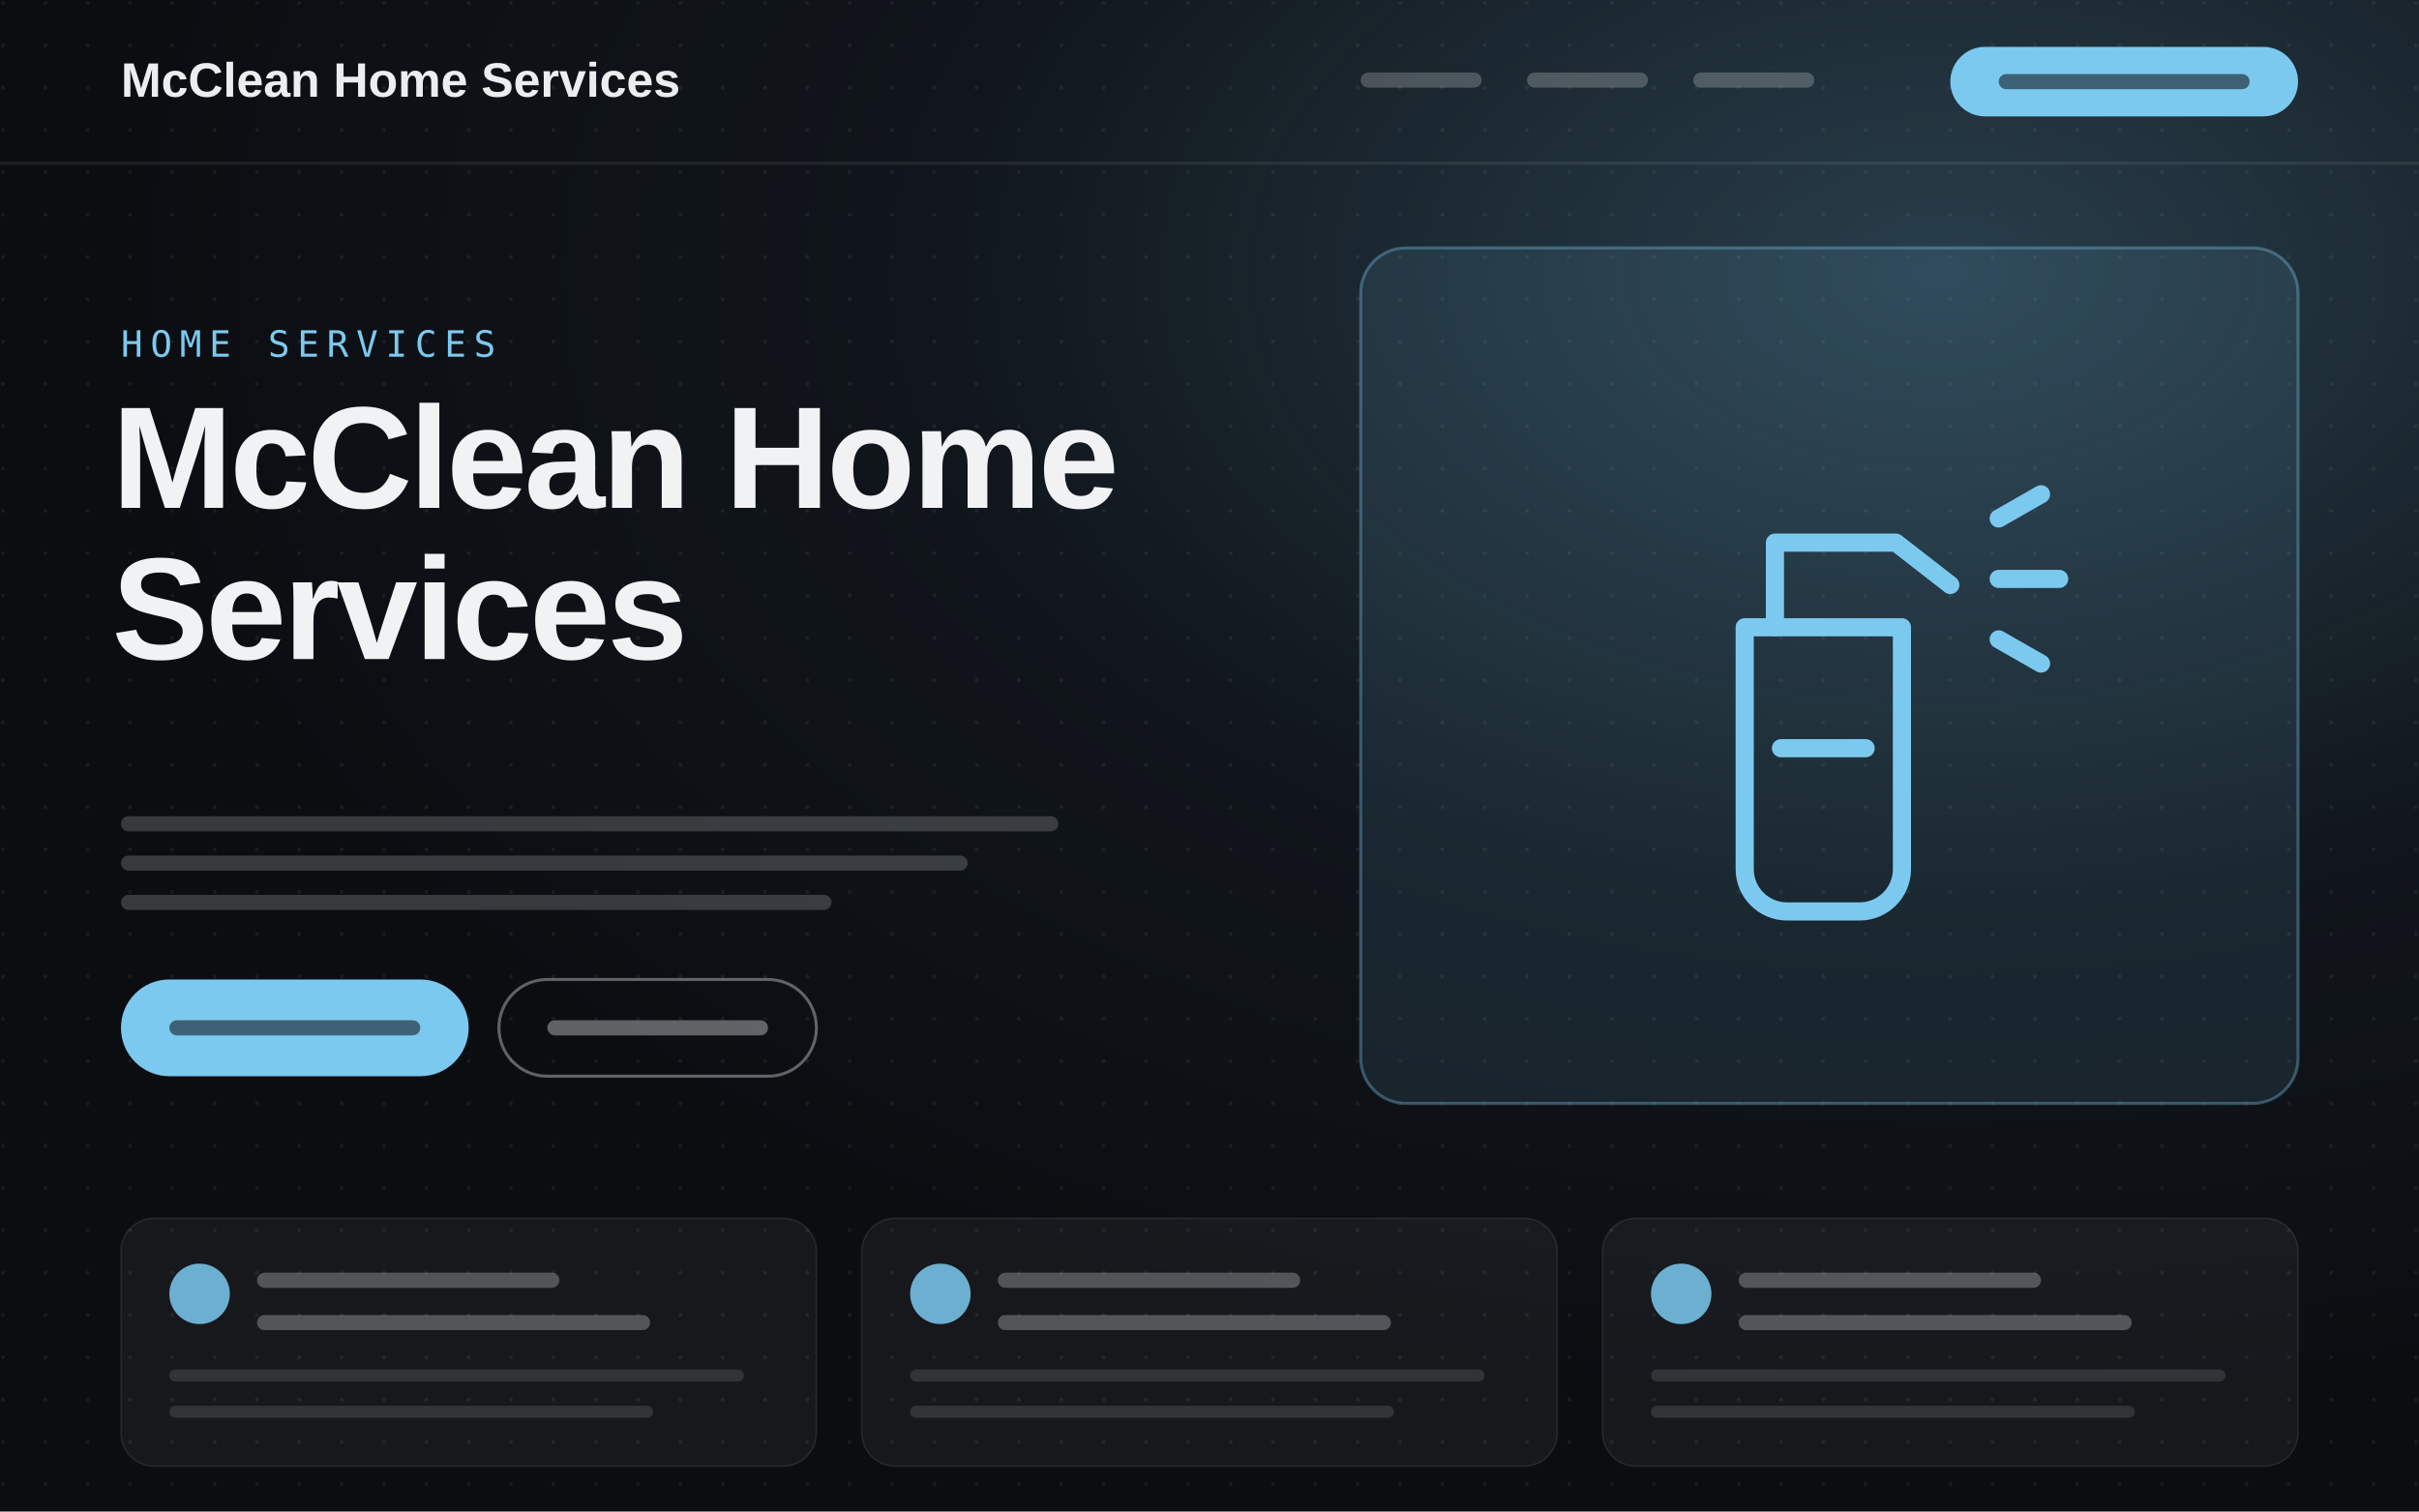
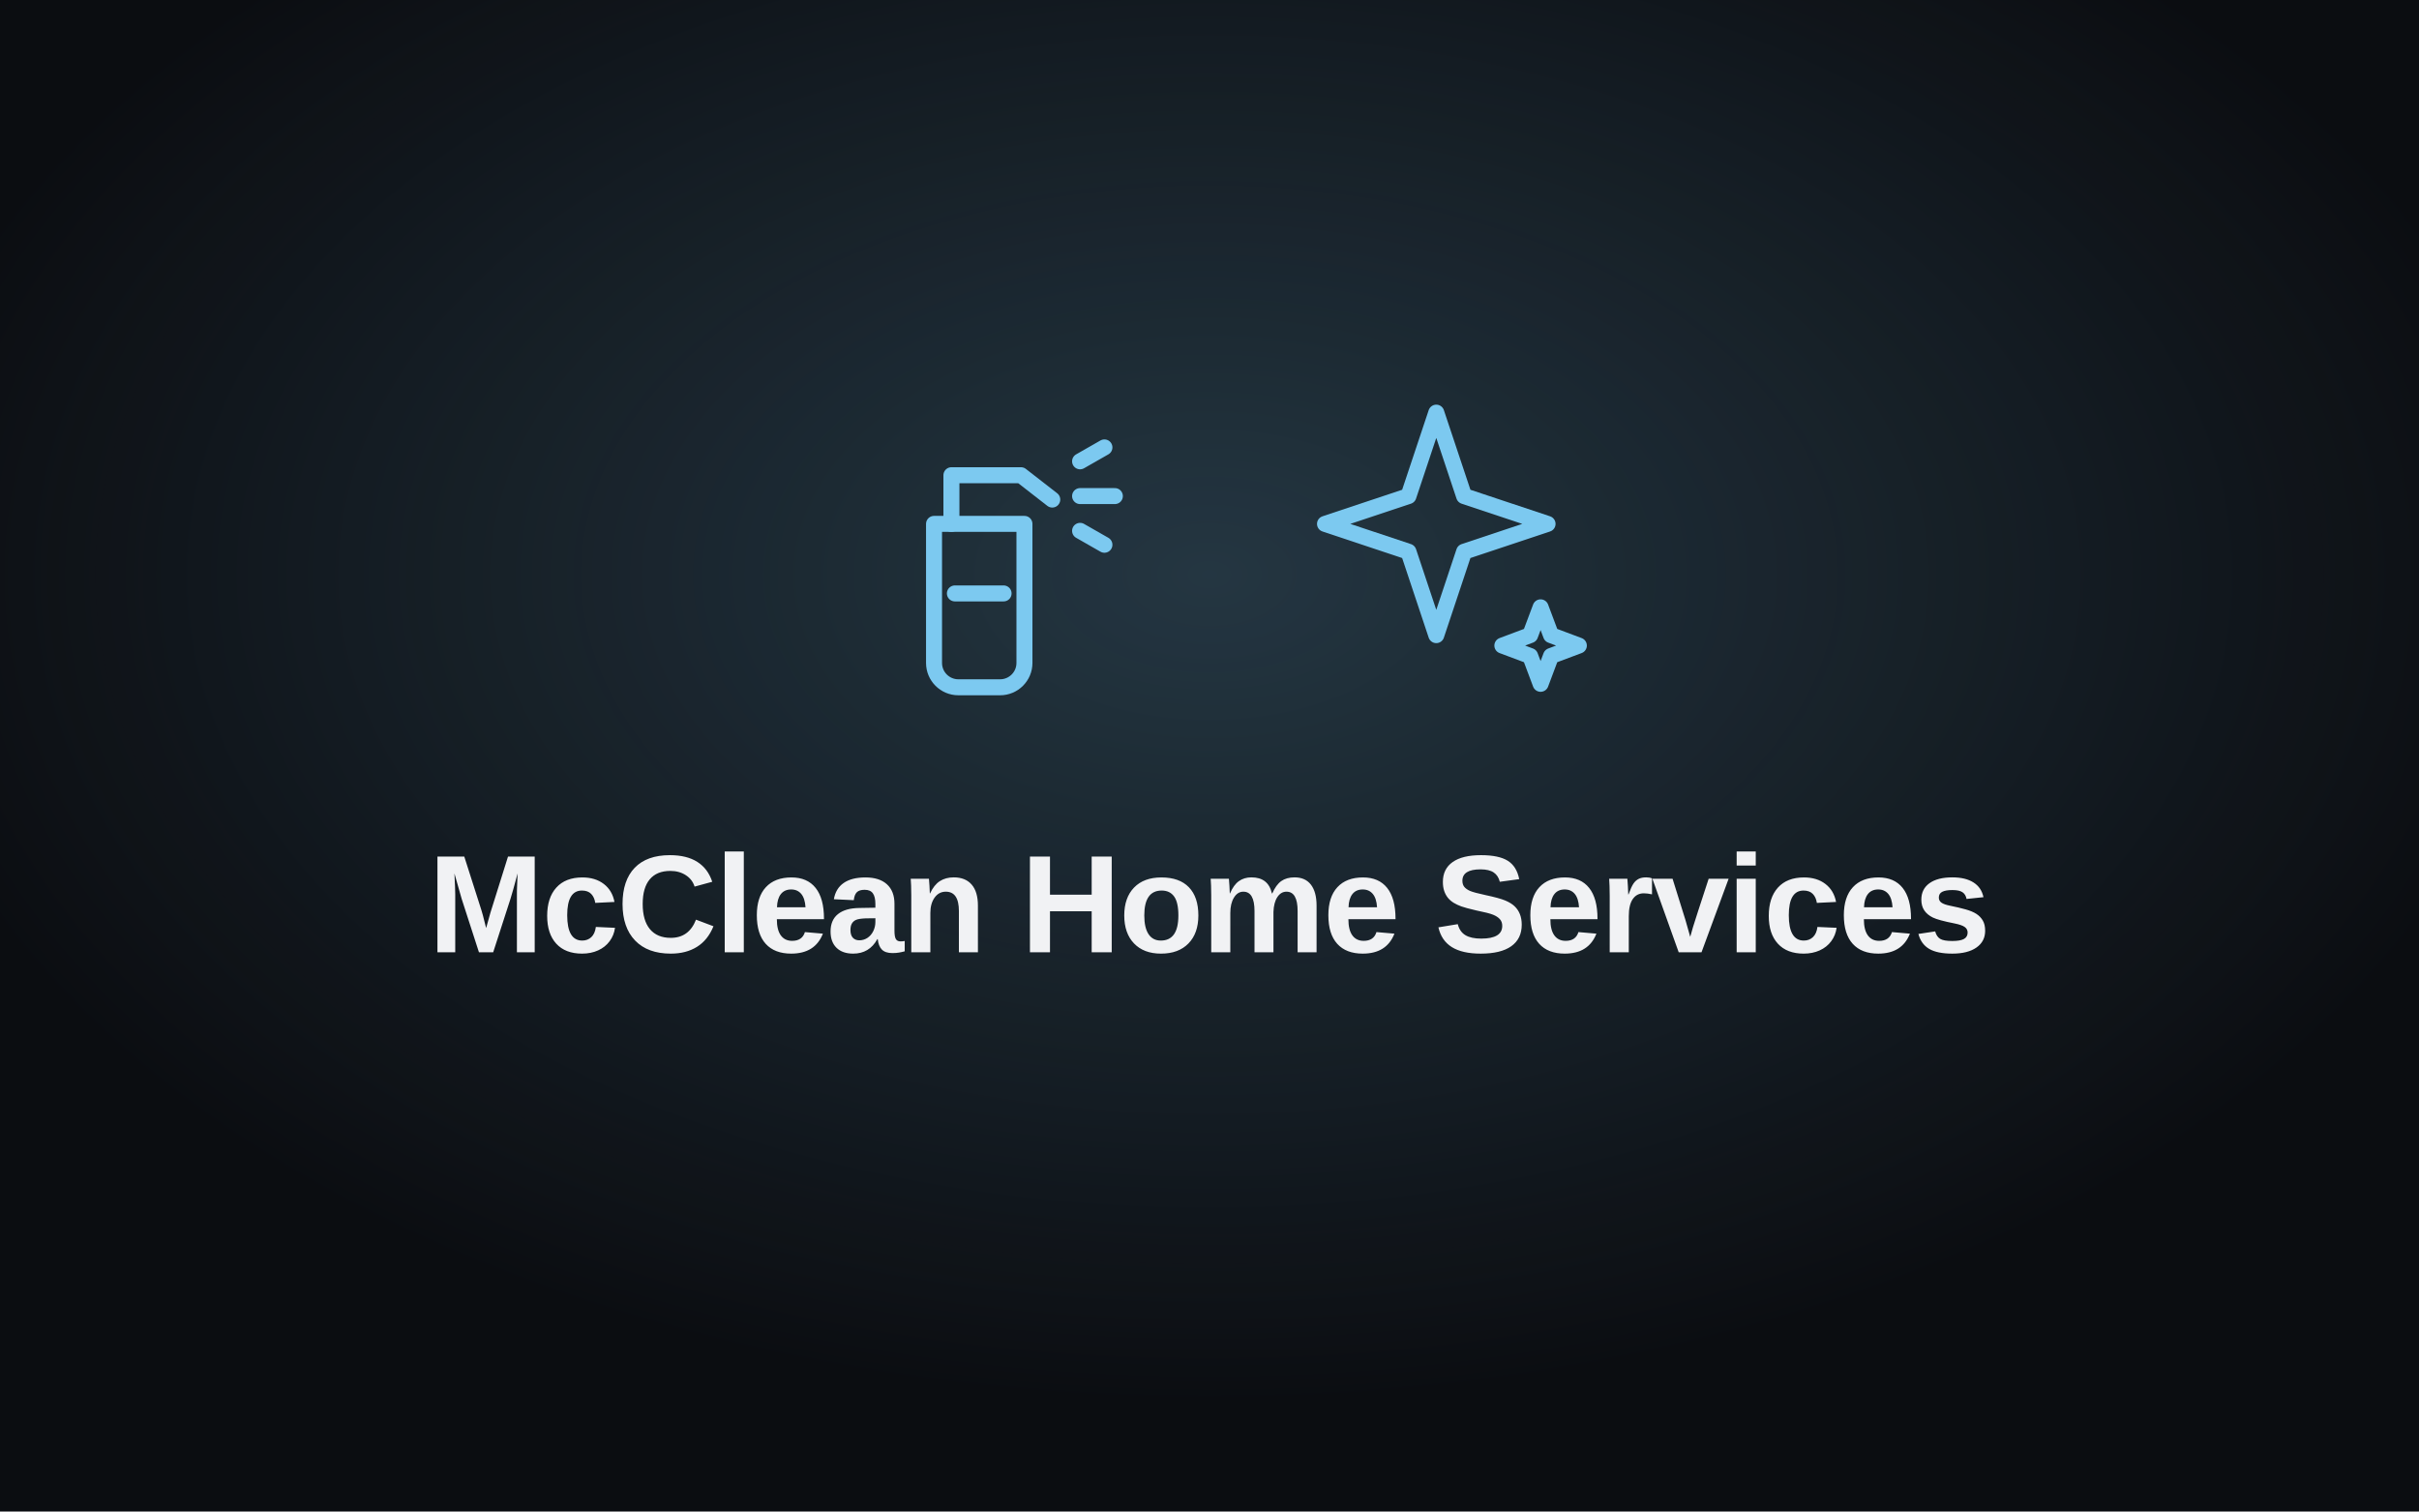
<svg xmlns="http://www.w3.org/2000/svg" viewBox="0 0 1600 1000" width="1600" height="1000">
  <defs>
-     <radialGradient id="g" cx="80%" cy="18%" r="75%">
-       <stop offset="0" stop-color="#7CC9F0" stop-opacity=".26" />
-       <stop offset=".55" stop-color="#7CC9F0" stop-opacity=".05" />
+     <radialGradient id="g" cx="50%" cy="38%" r="55%">
+       <stop offset="0" stop-color="#7CC9F0" stop-opacity=".22" />
      <stop offset="1" stop-color="#7CC9F0" stop-opacity="0" />
    </radialGradient>
-     <pattern id="d" width="28" height="28" patternUnits="userSpaceOnUse">
-       <circle cx="2" cy="2" r="1.3" fill="#FFFFFF" fill-opacity=".06" />
-     </pattern>
-     <linearGradient id="s" x1="0" y1="0" x2="0" y2="1">
-       <stop offset="0" stop-color="#1A1E26" />
-       <stop offset="1" stop-color="#12151B" />
-     </linearGradient>
  </defs>
  <rect width="100%" height="100%" fill="#0B0D11" />
-   <rect width="100%" height="100%" fill="url(#d)" />
  <rect width="100%" height="100%" fill="url(#g)" />
-   <text x="80" y="64" font-family="Segoe UI, Arial, sans-serif" font-weight="700" font-size="32" fill="#ECEDEF">McClean Home Services</text>
-   <rect x="900" y="48" width="80" height="10" rx="5" fill="#FFFFFF" fill-opacity=".22" />
-   <rect x="1010" y="48" width="80" height="10" rx="5" fill="#FFFFFF" fill-opacity=".22" />
-   <rect x="1120" y="48" width="80" height="10" rx="5" fill="#FFFFFF" fill-opacity=".22" />
-   <rect x="1290" y="31" width="230" height="46" rx="23" fill="#7CC9F0" />
-   <rect x="1322" y="49" width="166" height="10" rx="5" fill="#0B0D11" fill-opacity=".55" />
-   <path d="M0 108 H1600" stroke="#FFFFFF" stroke-opacity=".08" stroke-width="2" />
-   <text x="80" y="236" font-family="Consolas, monospace" font-size="24" letter-spacing="5" fill="#7CC9F0">HOME SERVICES</text>
-   <text x="74" y="336" font-family="Segoe UI, Arial, sans-serif" font-weight="700" font-size="96" letter-spacing="-2" fill="#F1F2F4">McClean Home</text>
-   <text x="74" y="436" font-family="Segoe UI, Arial, sans-serif" font-weight="700" font-size="96" letter-spacing="-2" fill="#F1F2F4">Services</text>
-   <rect x="80" y="540" width="620" height="10" rx="5.0" fill="#FFFFFF" fill-opacity=".18" />
-   <rect x="80" y="566" width="560" height="10" rx="5.0" fill="#FFFFFF" fill-opacity=".18" />
-   <rect x="80" y="592" width="470" height="10" rx="5.0" fill="#FFFFFF" fill-opacity=".18" />
-   <rect x="80" y="648" width="230" height="64" rx="32" fill="#7CC9F0" />
-   <rect x="112" y="675" width="166" height="10" rx="5" fill="#0B0D11" fill-opacity=".55" />
-   <rect x="330" y="648" width="210" height="64" rx="32" fill="none" stroke="#FFFFFF" stroke-opacity=".35" stroke-width="2" />
-   <rect x="362" y="675" width="146" height="10" rx="5" fill="#FFFFFF" fill-opacity=".35" />
-   <rect x="900" y="164" width="620" height="566" rx="30" fill="#7CC9F0" fill-opacity=".10" stroke="#7CC9F0" stroke-opacity=".35" stroke-width="2" />
-   <g transform="translate(1010 247) scale(4.0)" fill="none" stroke="#7CC9F0" stroke-width="3.0" stroke-linecap="round" stroke-linejoin="round">
+   <g transform="translate(535.0 250) scale(2.3)" fill="none" stroke="#7CC9F0" stroke-width="4.6" stroke-linecap="round" stroke-linejoin="round">
    <path d="M36 42 h26 v40 a7 7 0 0 1-7 7 h-12 a7 7 0 0 1-7-7z" />
    <path d="M41 42 v-14 h20 l9 7" />
    <path d="M78 24 l7-4 M78 34 h10 M78 44 l7 4" />
    <path d="M42 62 h14" />
  </g>
-   <rect x="80" y="806" width="460" height="164" rx="22" fill="#FFFFFF" fill-opacity=".05" stroke="#FFFFFF" stroke-opacity=".09" />
-   <circle cx="132" cy="856" r="20" fill="#7CC9F0" fill-opacity=".85" />
-   <rect x="170" y="842" width="200" height="10" rx="5.0" fill="#FFFFFF" fill-opacity=".26" />
-   <rect x="170" y="870" width="260" height="10" rx="5.0" fill="#FFFFFF" fill-opacity=".26" />
-   <rect x="112" y="906" width="380" height="8" rx="4.0" fill="#FFFFFF" fill-opacity=".12" />
-   <rect x="112" y="930" width="320" height="8" rx="4.0" fill="#FFFFFF" fill-opacity=".12" />
-   <rect x="570" y="806" width="460" height="164" rx="22" fill="#FFFFFF" fill-opacity=".05" stroke="#FFFFFF" stroke-opacity=".09" />
-   <circle cx="622" cy="856" r="20" fill="#7CC9F0" fill-opacity=".85" />
-   <rect x="660" y="842" width="200" height="10" rx="5.0" fill="#FFFFFF" fill-opacity=".26" />
-   <rect x="660" y="870" width="260" height="10" rx="5.0" fill="#FFFFFF" fill-opacity=".26" />
-   <rect x="602" y="906" width="380" height="8" rx="4.0" fill="#FFFFFF" fill-opacity=".12" />
-   <rect x="602" y="930" width="320" height="8" rx="4.0" fill="#FFFFFF" fill-opacity=".12" />
-   <rect x="1060" y="806" width="460" height="164" rx="22" fill="#FFFFFF" fill-opacity=".05" stroke="#FFFFFF" stroke-opacity=".09" />
-   <circle cx="1112" cy="856" r="20" fill="#7CC9F0" fill-opacity=".85" />
-   <rect x="1150" y="842" width="200" height="10" rx="5.0" fill="#FFFFFF" fill-opacity=".26" />
-   <rect x="1150" y="870" width="260" height="10" rx="5.0" fill="#FFFFFF" fill-opacity=".26" />
-   <rect x="1092" y="906" width="380" height="8" rx="4.0" fill="#FFFFFF" fill-opacity=".12" />
-   <rect x="1092" y="930" width="320" height="8" rx="4.0" fill="#FFFFFF" fill-opacity=".12" />
+   <g transform="translate(835.0 250) scale(2.3)" fill="none" stroke="#7CC9F0" stroke-width="4.6" stroke-linecap="round" stroke-linejoin="round">
+     <path d="M50 10 l8 24 24 8-24 8-8 24-8-24-24-8 24-8z" />
+     <path d="M80 66 l3 8 8 3-8 3-3 8-3-8-8-3 8-3z" />
+   </g>
+   <text x="800.0" y="630" text-anchor="middle" font-family="Segoe UI, Arial, sans-serif" font-weight="700" font-size="92" letter-spacing="-1.5" fill="#F1F2F4">McClean Home Services</text>
</svg>
